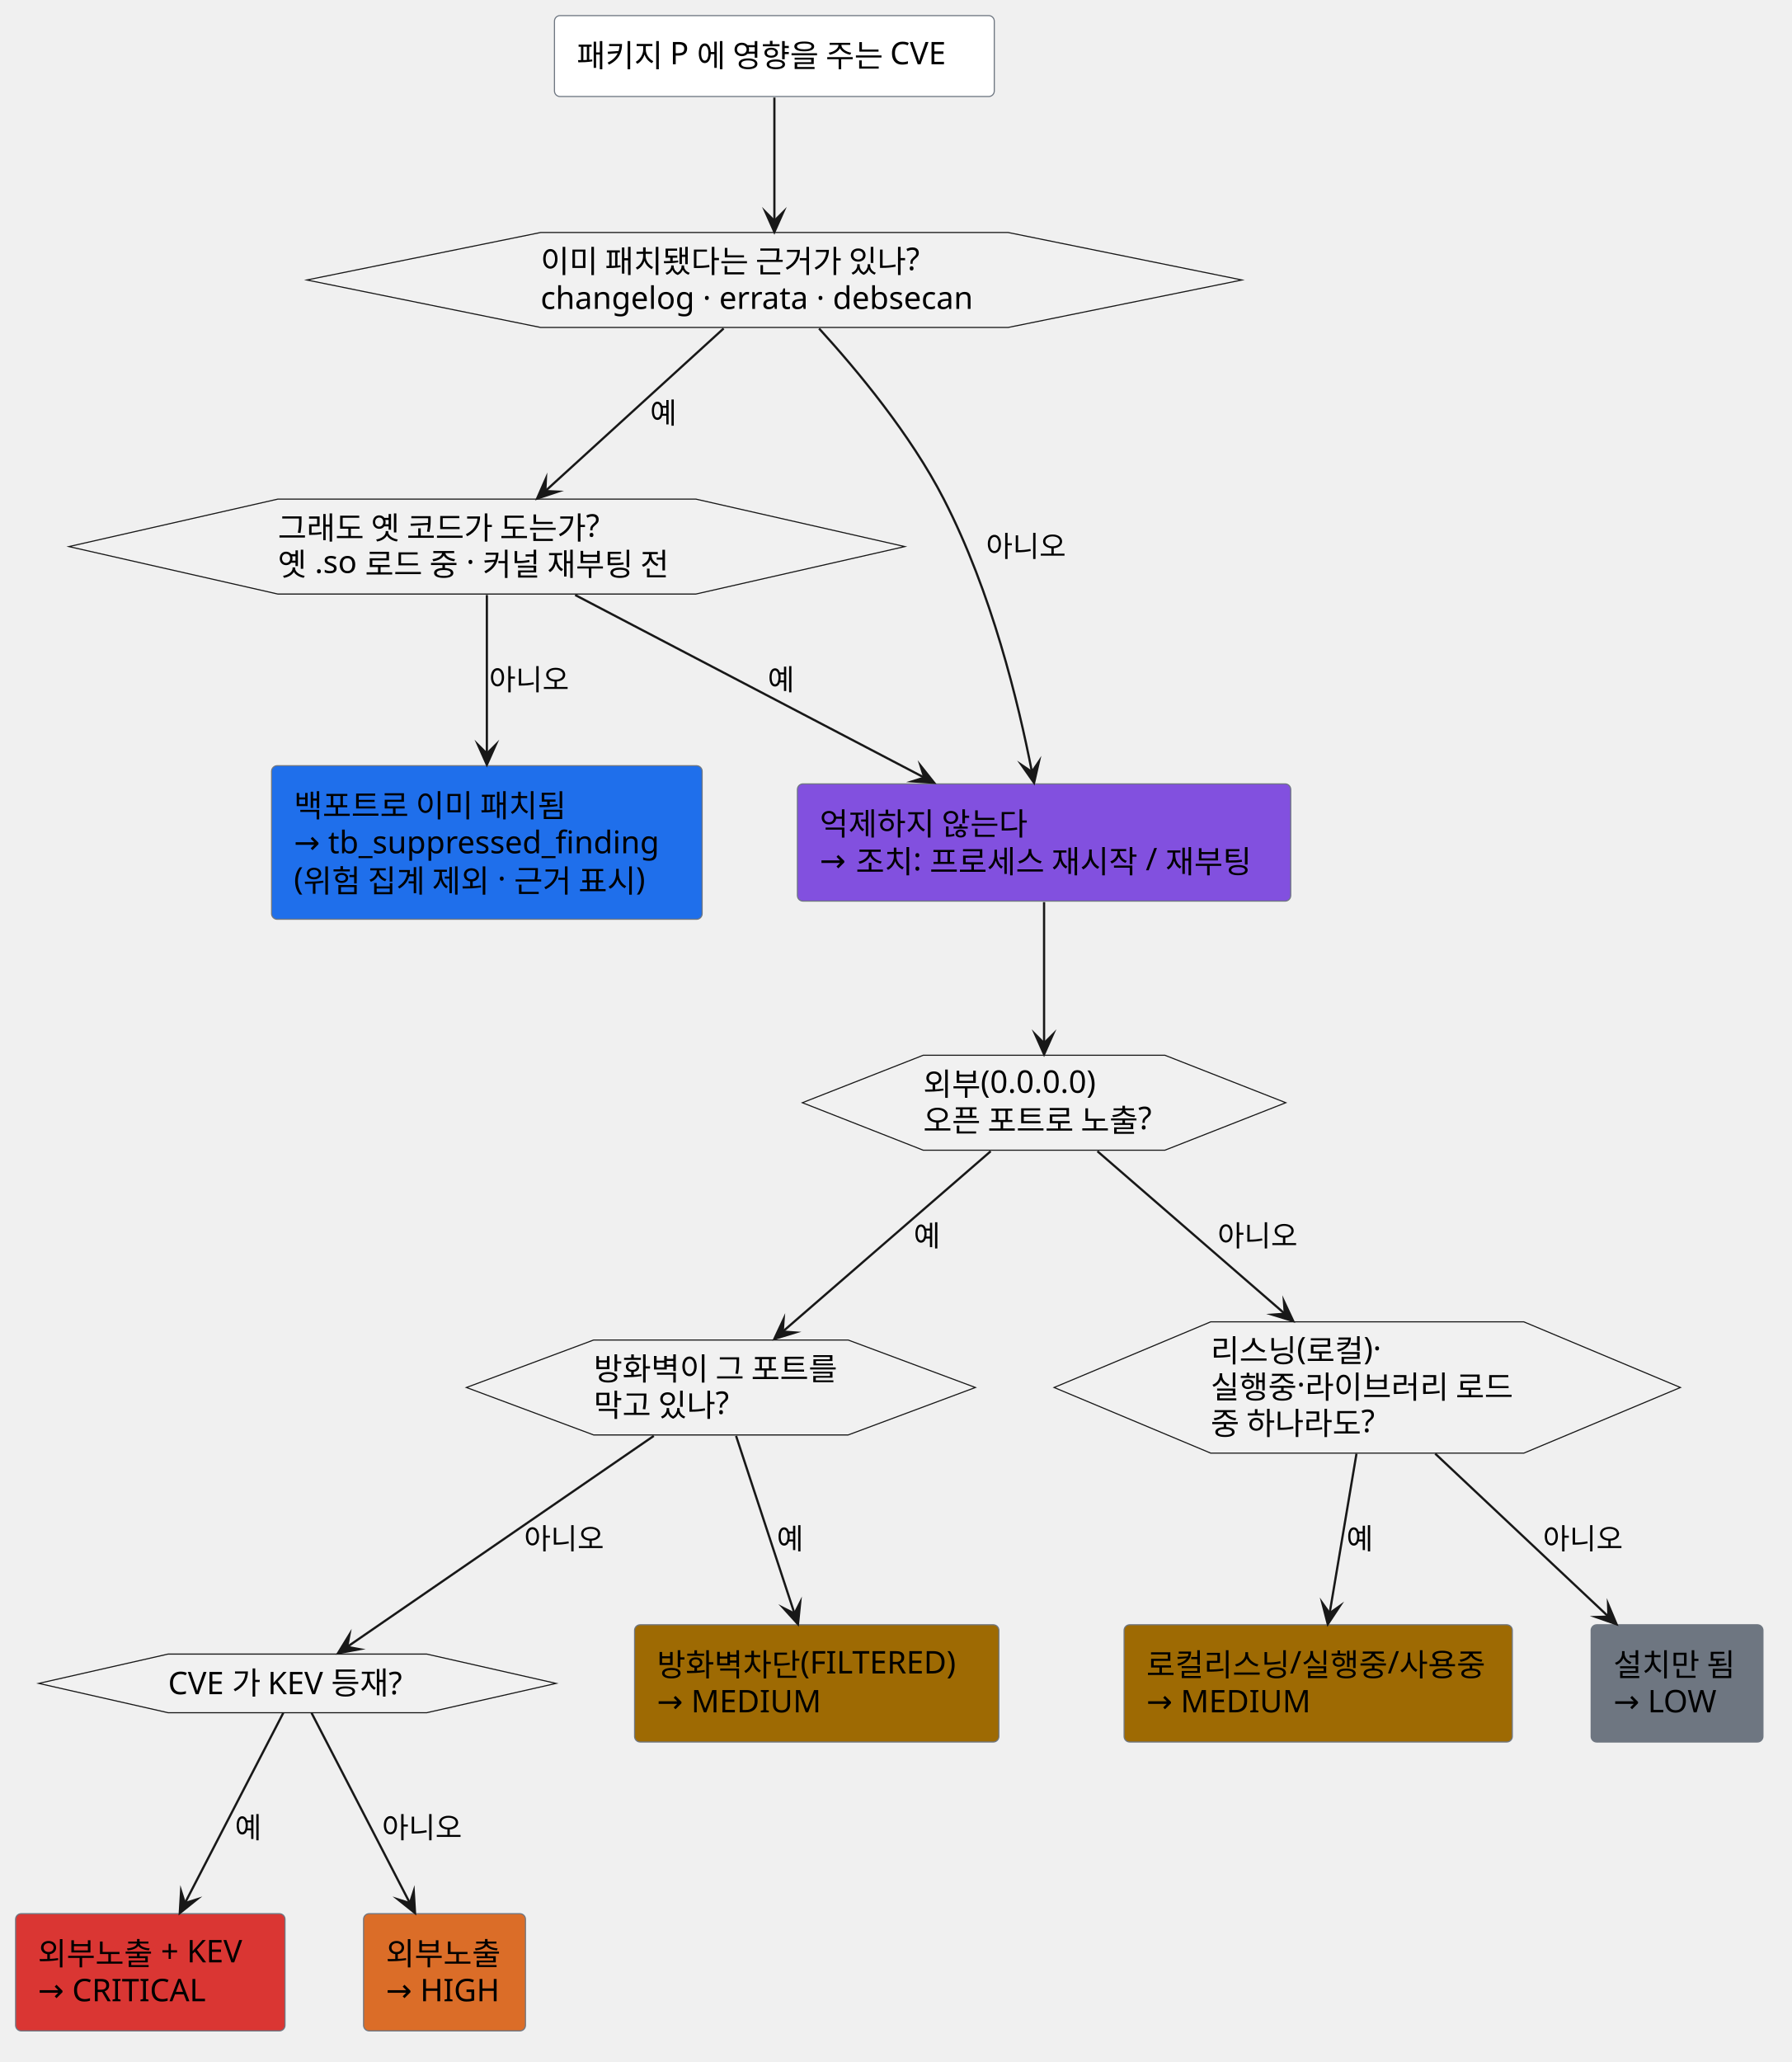
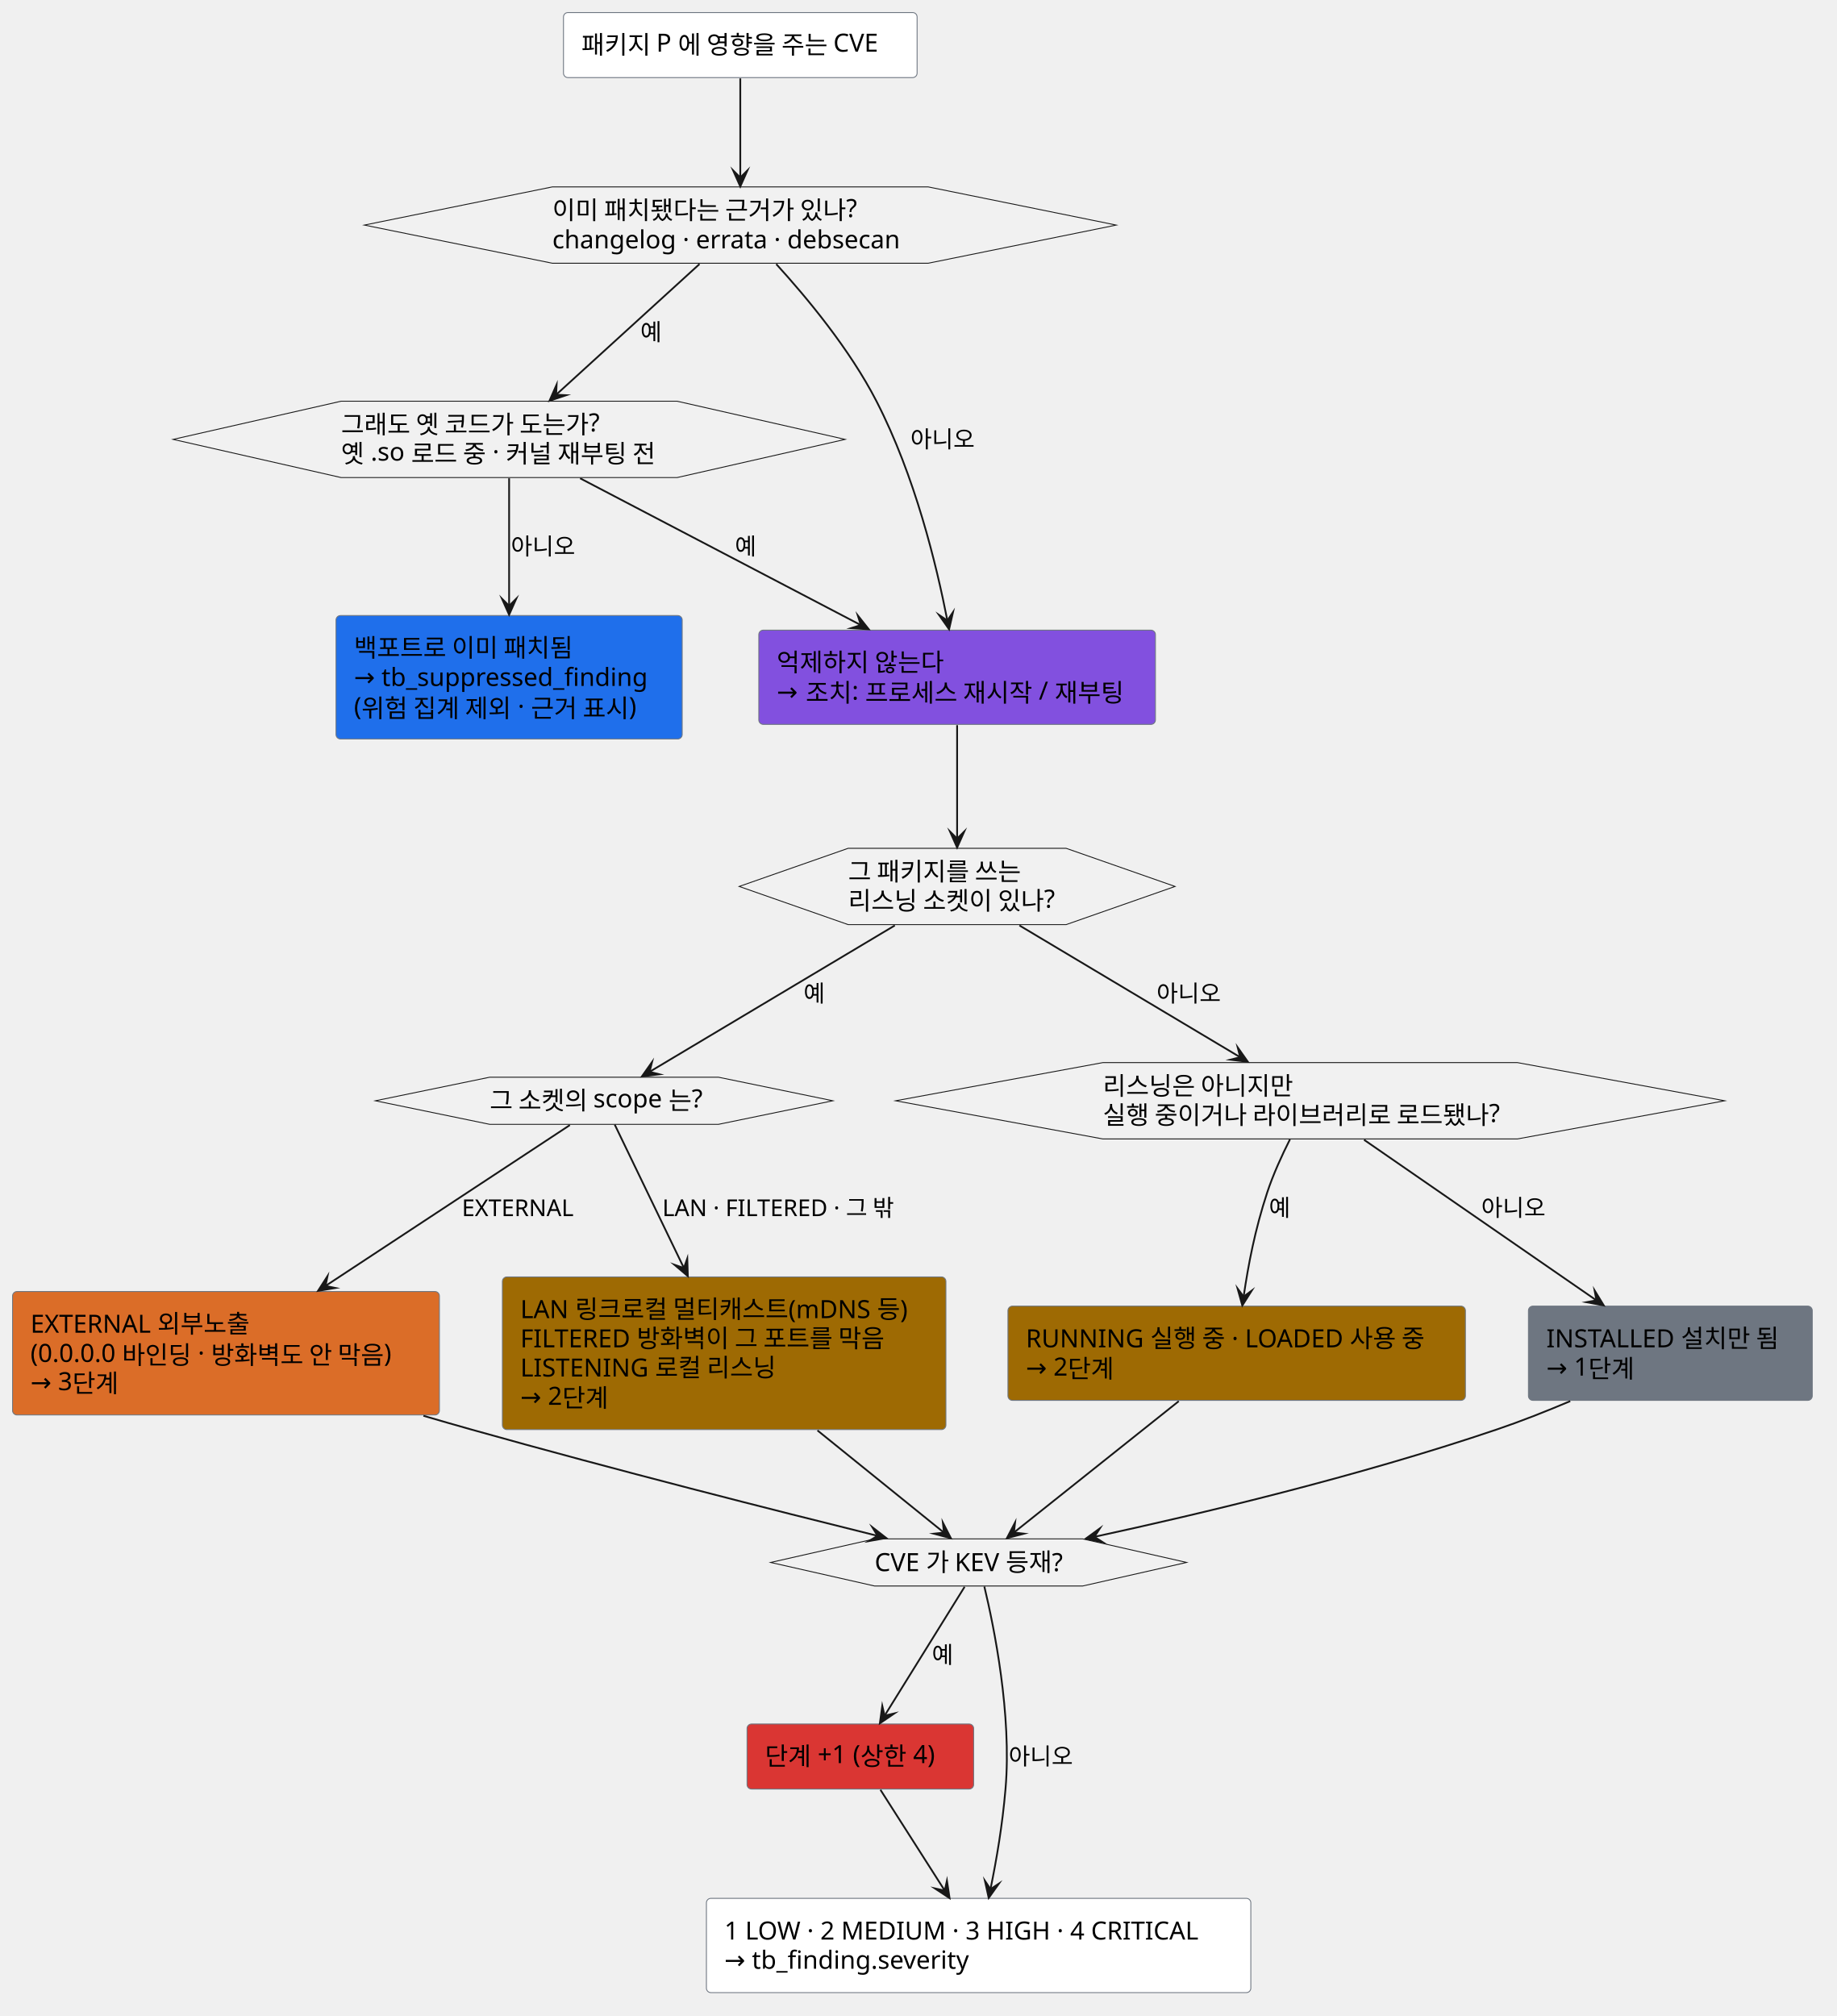
- <svg xmlns="http://www.w3.org/2000/svg" contentStyleType="text/css" data-diagram-type="DESCRIPTION" height="925px" preserveAspectRatio="none" style="width:804px;height:925px;background:#FFFFFF;" version="1.1" viewBox="0 0 804 925" width="804px" zoomAndPan="magnify">
+ <svg xmlns="http://www.w3.org/2000/svg" contentStyleType="text/css" data-diagram-type="DESCRIPTION" height="1125px" preserveAspectRatio="none" style="width:1025px;height:1125px;background:#FFFFFF;" version="1.1" viewBox="0 0 1025 1125" width="1025px" zoomAndPan="magnify">
  <defs />
  <g>
-     <g class="entity" data-qualified-name="START" data-source-line="10" id="ent0001">
-       <rect fill="#FFFFFF" height="36.297" rx="2.5" ry="2.5" style="stroke:#6E7681;stroke-width:0.5;" width="197.331" x="248.77" y="7" />
-       <text fill="#000000" font-family="sans-serif" font-size="14" lengthAdjust="spacing" textLength="177.331" x="258.77" y="29.995">패키지 P 에 영향을 주는 CVE</text>
+     <g class="entity" data-qualified-name="START" data-source-line="12" id="ent0001">
+       <rect fill="#FFFFFF" height="36.297" rx="2.5" ry="2.5" style="stroke:#6E7681;stroke-width:0.5;" width="197.331" x="314.44" y="7" />
+       <text fill="#000000" font-family="sans-serif" font-size="14" lengthAdjust="spacing" textLength="177.331" x="324.44" y="29.995">패키지 P 에 영향을 주는 CVE</text>
    </g>
-     <g class="entity" data-qualified-name="FIX" data-source-line="11" id="ent0002">
-       <polygon fill="#F1F1F1" points="557.22,125.6,452.33,104.3,242.55,104.3,137.66,125.6,242.55,146.89,452.33,146.89,557.22,125.6" style="stroke:#181818;stroke-width:0.5;stroke-linejoin:miter;stroke-miterlimit:10;" />
-       <text fill="#000000" font-family="sans-serif" font-size="14" lengthAdjust="spacing" textLength="178.701" x="242.551" y="122.295">이미 패치됐다는 근거가 있나?</text>
-       <text fill="#000000" font-family="sans-serif" font-size="14" lengthAdjust="spacing" textLength="209.781" x="242.551" y="138.592">changelog · errata · debsecan</text>
+     <g class="entity" data-qualified-name="FIX" data-source-line="13" id="ent0002">
+       <polygon fill="#F1F1F1" points="622.88,125.6,517.99,104.3,308.21,104.3,203.32,125.6,308.21,146.89,517.99,146.89,622.88,125.6" style="stroke:#181818;stroke-width:0.5;stroke-linejoin:miter;stroke-miterlimit:10;" />
+       <text fill="#000000" font-family="sans-serif" font-size="14" lengthAdjust="spacing" textLength="178.701" x="308.211" y="122.295">이미 패치됐다는 근거가 있나?</text>
+       <text fill="#000000" font-family="sans-serif" font-size="14" lengthAdjust="spacing" textLength="209.781" x="308.211" y="138.592">changelog · errata · debsecan</text>
    </g>
-     <g class="entity" data-qualified-name="STALE" data-source-line="12" id="ent0003">
-       <polygon fill="#F1F1F1" points="405.95,245.19,312.19,223.89,124.68,223.89,30.93,245.19,124.68,266.49,312.19,266.49,405.95,245.19" style="stroke:#181818;stroke-width:0.5;stroke-linejoin:miter;stroke-miterlimit:10;" />
-       <text fill="#000000" font-family="sans-serif" font-size="14" lengthAdjust="spacing" textLength="152.381" x="124.685" y="241.885">그래도 옛 코드가 도는가?</text>
-       <text fill="#000000" font-family="sans-serif" font-size="14" lengthAdjust="spacing" textLength="187.511" x="124.685" y="258.182">옛 .so 로드 중 · 커널 재부팅 전</text>
+     <g class="entity" data-qualified-name="STALE" data-source-line="14" id="ent0003">
+       <polygon fill="#F1F1F1" points="471.61,245.19,377.86,223.89,190.35,223.89,96.59,245.19,190.35,266.49,377.86,266.49,471.61,245.19" style="stroke:#181818;stroke-width:0.5;stroke-linejoin:miter;stroke-miterlimit:10;" />
+       <text fill="#000000" font-family="sans-serif" font-size="14" lengthAdjust="spacing" textLength="152.381" x="190.345" y="241.885">그래도 옛 코드가 도는가?</text>
+       <text fill="#000000" font-family="sans-serif" font-size="14" lengthAdjust="spacing" textLength="187.511" x="190.345" y="258.182">옛 .so 로드 중 · 커널 재부팅 전</text>
    </g>
-     <g class="entity" data-qualified-name="KEEP" data-source-line="13" id="ent0004">
-       <rect fill="#8250DF" height="52.594" rx="2.5" ry="2.5" style="stroke:#6E7681;stroke-width:0.5;" width="221.334" x="357.77" y="351.64" />
-       <text fill="#000000" font-family="sans-serif" font-size="14" lengthAdjust="spacing" textLength="96.57" x="367.77" y="374.635">억제하지 않는다</text>
-       <text fill="#000000" font-family="sans-serif" font-size="14" lengthAdjust="spacing" textLength="201.334" x="367.77" y="390.932">→ 조치: 프로세스 재시작 / 재부팅</text>
+     <g class="entity" data-qualified-name="KEEP" data-source-line="15" id="ent0004">
+       <rect fill="#8250DF" height="52.594" rx="2.5" ry="2.5" style="stroke:#6E7681;stroke-width:0.5;" width="221.334" x="423.43" y="351.64" />
+       <text fill="#000000" font-family="sans-serif" font-size="14" lengthAdjust="spacing" textLength="96.57" x="433.43" y="374.635">억제하지 않는다</text>
+       <text fill="#000000" font-family="sans-serif" font-size="14" lengthAdjust="spacing" textLength="201.334" x="433.43" y="390.932">→ 조치: 프로세스 재시작 / 재부팅</text>
    </g>
-     <g class="entity" data-qualified-name="SUP" data-source-line="14" id="ent0005">
-       <rect fill="#1F6FEB" height="68.891" rx="2.5" ry="2.5" style="stroke:#6E7681;stroke-width:0.5;" width="193.182" x="121.85" y="343.49" />
-       <text fill="#000000" font-family="sans-serif" font-size="14" lengthAdjust="spacing" textLength="127.34" x="131.85" y="366.485">백포트로 이미 패치됨</text>
-       <text fill="#000000" font-family="sans-serif" font-size="14" lengthAdjust="spacing" textLength="173.182" x="131.85" y="382.782">→ tb_suppressed_finding</text>
-       <text fill="#000000" font-family="sans-serif" font-size="14" lengthAdjust="spacing" textLength="169.224" x="131.85" y="399.079">(위험 집계 제외 · 근거 표시)</text>
+     <g class="entity" data-qualified-name="SUP" data-source-line="16" id="ent0005">
+       <rect fill="#1F6FEB" height="68.891" rx="2.5" ry="2.5" style="stroke:#6E7681;stroke-width:0.5;" width="193.182" x="187.51" y="343.49" />
+       <text fill="#000000" font-family="sans-serif" font-size="14" lengthAdjust="spacing" textLength="127.34" x="197.51" y="366.485">백포트로 이미 패치됨</text>
+       <text fill="#000000" font-family="sans-serif" font-size="14" lengthAdjust="spacing" textLength="173.182" x="197.51" y="382.782">→ tb_suppressed_finding</text>
+       <text fill="#000000" font-family="sans-serif" font-size="14" lengthAdjust="spacing" textLength="169.224" x="197.51" y="399.079">(위험 집계 제외 · 근거 표시)</text>
    </g>
-     <g class="entity" data-qualified-name="EXT" data-source-line="15" id="ent0006">
-       <polygon fill="#F1F1F1" points="576.89,494.67,522.66,473.38,414.21,473.38,359.99,494.67,414.21,515.97,522.66,515.97,576.89,494.67" style="stroke:#181818;stroke-width:0.5;stroke-linejoin:miter;stroke-miterlimit:10;" />
-       <text fill="#000000" font-family="sans-serif" font-size="14" lengthAdjust="spacing" textLength="86.223" x="414.215" y="491.375">외부(0.0.0.0)</text>
-       <text fill="#000000" font-family="sans-serif" font-size="14" lengthAdjust="spacing" textLength="108.451" x="414.215" y="507.672">오픈 포트로 노출?</text>
+     <g class="entity" data-qualified-name="LE" data-source-line="19" id="ent0006">
+       <polygon fill="#F1F1F1" points="655.71,494.67,594.91,473.38,473.3,473.38,412.49,494.67,473.3,515.97,594.91,515.97,655.71,494.67" style="stroke:#181818;stroke-width:0.5;stroke-linejoin:miter;stroke-miterlimit:10;" />
+       <text fill="#000000" font-family="sans-serif" font-size="14" lengthAdjust="spacing" textLength="101.02" x="473.295" y="491.375">그 패키지를 쓰는</text>
+       <text fill="#000000" font-family="sans-serif" font-size="14" lengthAdjust="spacing" textLength="121.611" x="473.295" y="507.672">리스닝 소켓이 있나?</text>
    </g>
-     <g class="entity" data-qualified-name="FW" data-source-line="16" id="ent0007">
-       <polygon fill="#F1F1F1" points="437.62,622.42,380.53,601.12,266.35,601.12,209.26,622.42,266.35,643.71,380.53,643.71,437.62,622.42" style="stroke:#181818;stroke-width:0.5;stroke-linejoin:miter;stroke-miterlimit:10;" />
-       <text fill="#000000" font-family="sans-serif" font-size="14" lengthAdjust="spacing" textLength="114.18" x="266.35" y="619.115">방화벽이 그 포트를</text>
-       <text fill="#000000" font-family="sans-serif" font-size="14" lengthAdjust="spacing" textLength="64.521" x="266.35" y="635.412">막고 있나?</text>
+     <g class="entity" data-qualified-name="SCOPE" data-source-line="20" id="ent0007">
+       <polygon fill="#F1F1F1" points="464.74,614.27,400.92,601.12,273.28,601.12,209.46,614.27,273.28,627.42,400.92,627.42,464.74,614.27" style="stroke:#181818;stroke-width:0.5;stroke-linejoin:miter;stroke-miterlimit:10;" />
+       <text fill="#000000" font-family="sans-serif" font-size="14" lengthAdjust="spacing" textLength="127.638" x="273.279" y="619.115">그 소켓의 scope 는?</text>
    </g>
-     <g class="entity" data-qualified-name="KEV" data-source-line="17" id="ent0008">
-       <polygon fill="#F1F1F1" points="249.5,755.16,191.47,742.01,75.41,742.01,17.37,755.16,75.41,768.31,191.47,768.31,249.5,755.16" style="stroke:#181818;stroke-width:0.5;stroke-linejoin:miter;stroke-miterlimit:10;" />
-       <text fill="#000000" font-family="sans-serif" font-size="14" lengthAdjust="spacing" textLength="116.063" x="75.401" y="760.005">CVE 가 KEV 등재?</text>
+     <g class="entity" data-qualified-name="S3" data-source-line="21" id="ent0008">
+       <rect fill="#DB6D28" height="68.891" rx="2.5" ry="2.5" style="stroke:#6E7681;stroke-width:0.5;" width="238.204" x="7" y="720.71" />
+       <text fill="#000000" font-family="sans-serif" font-size="14" lengthAdjust="spacing" textLength="130.501" x="17" y="743.705">EXTERNAL 외부노출</text>
+       <text fill="#000000" font-family="sans-serif" font-size="14" lengthAdjust="spacing" textLength="218.204" x="17" y="760.002">(0.0.0.0 바인딩 · 방화벽도 안 막음)</text>
+       <text fill="#000000" font-family="sans-serif" font-size="14" lengthAdjust="spacing" textLength="51.408" x="17" y="776.299">→ 3단계</text>
    </g>
-     <g class="entity" data-qualified-name="CRIT" data-source-line="18" id="ent0009">
-       <rect fill="#DA3633" height="52.594" rx="2.5" ry="2.5" style="stroke:#6E7681;stroke-width:0.5;" width="120.874" x="7" y="858.46" />
-       <text fill="#000000" font-family="sans-serif" font-size="14" lengthAdjust="spacing" textLength="100.874" x="17" y="881.455">외부노출 + KEV</text>
-       <text fill="#000000" font-family="sans-serif" font-size="14" lengthAdjust="spacing" textLength="79.645" x="17" y="897.752">→ CRITICAL</text>
+     <g class="entity" data-qualified-name="S2" data-source-line="22" id="ent0009">
+       <rect fill="#9E6A03" height="85.188" rx="2.5" ry="2.5" style="stroke:#6E7681;stroke-width:0.5;" width="247.501" x="280.35" y="712.57" />
+       <text fill="#000000" font-family="sans-serif" font-size="14" lengthAdjust="spacing" textLength="227.501" x="290.35" y="735.565">LAN 링크로컬 멀티캐스트(mDNS 등)</text>
+       <text fill="#000000" font-family="sans-serif" font-size="14" lengthAdjust="spacing" textLength="216.133" x="290.35" y="751.862">FILTERED 방화벽이 그 포트를 막음</text>
+       <text fill="#000000" font-family="sans-serif" font-size="14" lengthAdjust="spacing" textLength="148.836" x="290.35" y="768.159">LISTENING 로컬 리스닝</text>
+       <text fill="#000000" font-family="sans-serif" font-size="14" lengthAdjust="spacing" textLength="51.408" x="290.35" y="784.456">→ 2단계</text>
    </g>
-     <g class="entity" data-qualified-name="HIGH" data-source-line="19" id="ent0010">
-       <rect fill="#DB6D28" height="52.594" rx="2.5" ry="2.5" style="stroke:#6E7681;stroke-width:0.5;" width="72.64" x="163.12" y="858.46" />
-       <text fill="#000000" font-family="sans-serif" font-size="14" lengthAdjust="spacing" textLength="52.64" x="173.12" y="881.455">외부노출</text>
-       <text fill="#000000" font-family="sans-serif" font-size="14" lengthAdjust="spacing" textLength="52.213" x="173.12" y="897.752">→ HIGH</text>
+     <g class="entity" data-qualified-name="USE" data-source-line="23" id="ent0010">
+       <polygon fill="#F1F1F1" points="962.44,614.27,846.77,592.97,615.43,592.97,499.76,614.27,615.43,635.57,846.77,635.57,962.44,614.27" style="stroke:#181818;stroke-width:0.5;stroke-linejoin:miter;stroke-miterlimit:10;" />
+       <text fill="#000000" font-family="sans-serif" font-size="14" lengthAdjust="spacing" textLength="109.73" x="615.43" y="610.965">리스닝은 아니지만</text>
+       <text fill="#000000" font-family="sans-serif" font-size="14" lengthAdjust="spacing" textLength="231.34" x="615.43" y="627.262">실행 중이거나 라이브러리로 로드됐나?</text>
    </g>
-     <g class="entity" data-qualified-name="FLT" data-source-line="20" id="ent0011">
-       <rect fill="#9E6A03" height="52.594" rx="2.5" ry="2.5" style="stroke:#6E7681;stroke-width:0.5;" width="163.456" x="284.71" y="728.86" />
-       <text fill="#000000" font-family="sans-serif" font-size="14" lengthAdjust="spacing" textLength="143.456" x="294.71" y="751.855">방화벽차단(FILTERED)</text>
-       <text fill="#000000" font-family="sans-serif" font-size="14" lengthAdjust="spacing" textLength="74.341" x="294.71" y="768.152">→ MEDIUM</text>
+     <g class="entity" data-qualified-name="S2B" data-source-line="24" id="ent0011">
+       <rect fill="#9E6A03" height="52.594" rx="2.5" ry="2.5" style="stroke:#6E7681;stroke-width:0.5;" width="255.284" x="562.46" y="728.86" />
+       <text fill="#000000" font-family="sans-serif" font-size="14" lengthAdjust="spacing" textLength="235.284" x="572.46" y="751.855">RUNNING 실행 중 · LOADED 사용 중</text>
+       <text fill="#000000" font-family="sans-serif" font-size="14" lengthAdjust="spacing" textLength="51.408" x="572.46" y="768.152">→ 2단계</text>
    </g>
-     <g class="entity" data-qualified-name="USE" data-source-line="21" id="ent0012">
-       <polygon fill="#F1F1F1" points="753.94,622.42,683.69,592.97,543.19,592.97,472.94,622.42,543.19,651.86,683.69,651.86,753.94,622.42" style="stroke:#181818;stroke-width:0.5;stroke-linejoin:miter;stroke-miterlimit:10;" />
-       <text fill="#000000" font-family="sans-serif" font-size="14" lengthAdjust="spacing" textLength="81.174" x="543.19" y="610.965">리스닝(로컬)·</text>
-       <text fill="#000000" font-family="sans-serif" font-size="14" lengthAdjust="spacing" textLength="140.5" x="543.19" y="627.262">실행중·라이브러리 로드</text>
-       <text fill="#000000" font-family="sans-serif" font-size="14" lengthAdjust="spacing" textLength="77.681" x="543.19" y="643.559">중 하나라도?</text>
+     <g class="entity" data-qualified-name="S1" data-source-line="25" id="ent0012">
+       <rect fill="#6E7681" height="52.594" rx="2.5" ry="2.5" style="stroke:#6E7681;stroke-width:0.5;" width="158.383" x="852.91" y="728.86" />
+       <text fill="#000000" font-family="sans-serif" font-size="14" lengthAdjust="spacing" textLength="138.383" x="862.91" y="751.855">INSTALLED 설치만 됨</text>
+       <text fill="#000000" font-family="sans-serif" font-size="14" lengthAdjust="spacing" textLength="51.408" x="862.91" y="768.152">→ 1단계</text>
    </g>
-     <g class="entity" data-qualified-name="MED" data-source-line="22" id="ent0013">
-       <rect fill="#9E6A03" height="52.594" rx="2.5" ry="2.5" style="stroke:#6E7681;stroke-width:0.5;" width="174.193" x="504.34" y="728.86" />
-       <text fill="#000000" font-family="sans-serif" font-size="14" lengthAdjust="spacing" textLength="154.193" x="514.34" y="751.855">로컬리스닝/실행중/사용중</text>
-       <text fill="#000000" font-family="sans-serif" font-size="14" lengthAdjust="spacing" textLength="74.341" x="514.34" y="768.152">→ MEDIUM</text>
+     <g class="entity" data-qualified-name="KEV" data-source-line="28" id="ent0013">
+       <polygon fill="#F1F1F1" points="662.16,871.9,604.13,858.75,488.07,858.75,430.04,871.9,488.07,885.05,604.13,885.05,662.16,871.9" style="stroke:#181818;stroke-width:0.5;stroke-linejoin:miter;stroke-miterlimit:10;" />
+       <text fill="#000000" font-family="sans-serif" font-size="14" lengthAdjust="spacing" textLength="116.063" x="488.071" y="876.745">CVE 가 KEV 등재?</text>
    </g>
-     <g class="entity" data-qualified-name="INS" data-source-line="23" id="ent0014">
-       <rect fill="#6E7681" height="52.594" rx="2.5" ry="2.5" style="stroke:#6E7681;stroke-width:0.5;" width="77.09" x="713.89" y="728.86" />
-       <text fill="#000000" font-family="sans-serif" font-size="14" lengthAdjust="spacing" textLength="57.09" x="723.89" y="751.855">설치만 됨</text>
-       <text fill="#000000" font-family="sans-serif" font-size="14" lengthAdjust="spacing" textLength="48.843" x="723.89" y="768.152">→ LOW</text>
+     <g class="entity" data-qualified-name="BUMP" data-source-line="29" id="ent0014">
+       <rect fill="#DA3633" height="36.297" rx="2.5" ry="2.5" style="stroke:#6E7681;stroke-width:0.5;" width="126.459" x="416.87" y="962.05" />
+       <text fill="#000000" font-family="sans-serif" font-size="14" lengthAdjust="spacing" textLength="106.459" x="426.87" y="985.045">단계 +1 (상한 4)</text>
    </g>
-     <g class="link" data-entity-1="ent0001" data-entity-2="ent0002" data-link-type="dependency" data-source-line="25" id="lnk15">
-       <path d="M347.44,43.75 C347.44,60.68 347.44,81.25 347.44,99.08" fill="none" id="START-to-FIX" style="stroke:#181818;stroke-width:1;" />
-       <polygon fill="#181818" points="347.44,104.08,351.44,95.08,347.44,99.08,343.44,95.08,347.44,104.08" style="stroke:#181818;stroke-width:1;stroke-linejoin:miter;stroke-miterlimit:10;" />
+     <g class="entity" data-qualified-name="SEV" data-source-line="30" id="ent0015">
+       <rect fill="#FFFFFF" height="52.594" rx="2.5" ry="2.5" style="stroke:#6E7681;stroke-width:0.5;" width="303.801" x="394.2" y="1059.35" />
+       <text fill="#000000" font-family="sans-serif" font-size="14" lengthAdjust="spacing" textLength="283.801" x="404.2" y="1082.345">1 LOW · 2 MEDIUM · 3 HIGH · 4 CRITICAL</text>
+       <text fill="#000000" font-family="sans-serif" font-size="14" lengthAdjust="spacing" textLength="146.46" x="404.2" y="1098.642">→ tb_finding.severity</text>
    </g>
-     <g class="link" data-entity-1="ent0002" data-entity-2="ent0003" data-link-type="dependency" data-source-line="26" id="lnk16">
-       <path d="M324.67,147.35 C301.09,168.84 268.165,198.861 244.675,220.281" fill="none" id="FIX-to-STALE" style="stroke:#181818;stroke-width:1;" />
-       <polygon fill="#181818" points="240.98,223.65,250.325,220.542,244.675,220.281,244.935,214.63,240.98,223.65" style="stroke:#181818;stroke-width:1;stroke-linejoin:miter;stroke-miterlimit:10;" />
-       <text fill="#000000" font-family="sans-serif" font-size="13" lengthAdjust="spacing" textLength="12.22" x="291.66" y="189.957">예</text>
+     <g class="link" data-entity-1="ent0001" data-entity-2="ent0002" data-link-type="dependency" data-source-line="32" id="lnk16">
+       <path d="M413.1,43.75 C413.1,60.67 413.1,81.25 413.1,99.08" fill="none" id="START-to-FIX" style="stroke:#181818;stroke-width:1;" />
+       <polygon fill="#181818" points="413.1,104.08,417.1,95.08,413.1,99.08,409.1,95.08,413.1,104.08" style="stroke:#181818;stroke-width:1;stroke-linejoin:miter;stroke-miterlimit:10;" />
    </g>
-     <g class="link" data-entity-1="ent0003" data-entity-2="ent0004" data-link-type="dependency" data-source-line="27" id="lnk17">
-       <path d="M258.05,266.91 C301.7,289.73 367.509,324.153 414.689,348.823" fill="none" id="STALE-to-KEEP" style="stroke:#181818;stroke-width:1;" />
-       <polygon fill="#181818" points="419.12,351.14,412.998,343.425,414.689,348.823,409.291,350.514,419.12,351.14" style="stroke:#181818;stroke-width:1;stroke-linejoin:miter;stroke-miterlimit:10;" />
-       <text fill="#000000" font-family="sans-serif" font-size="13" lengthAdjust="spacing" textLength="12.22" x="344.44" y="309.557">예</text>
+     <g class="link" data-entity-1="ent0002" data-entity-2="ent0003" data-link-type="dependency" data-source-line="33" id="lnk17">
+       <path d="M390.34,147.35 C366.76,168.84 333.836,198.863 310.336,220.273" fill="none" id="FIX-to-STALE" style="stroke:#181818;stroke-width:1;" />
+       <polygon fill="#181818" points="306.64,223.64,315.987,220.536,310.336,220.273,310.599,214.622,306.64,223.64" style="stroke:#181818;stroke-width:1;stroke-linejoin:miter;stroke-miterlimit:10;" />
+       <text fill="#000000" font-family="sans-serif" font-size="13" lengthAdjust="spacing" textLength="12.22" x="357.33" y="189.957">예</text>
    </g>
-     <g class="link" data-entity-1="ent0003" data-entity-2="ent0005" data-link-type="dependency" data-source-line="28" id="lnk18">
-       <path d="M218.44,266.91 C218.44,287.36 218.44,313.97 218.44,338.07" fill="none" id="STALE-to-SUP" style="stroke:#181818;stroke-width:1;" />
-       <polygon fill="#181818" points="218.44,343.07,222.44,334.07,218.44,338.07,214.44,334.07,218.44,343.07" style="stroke:#181818;stroke-width:1;stroke-linejoin:miter;stroke-miterlimit:10;" />
-       <text fill="#000000" font-family="sans-serif" font-size="13" lengthAdjust="spacing" textLength="36.66" x="219.44" y="309.557">아니오</text>
+     <g class="link" data-entity-1="ent0003" data-entity-2="ent0004" data-link-type="dependency" data-source-line="34" id="lnk18">
+       <path d="M323.72,266.91 C367.36,289.73 433.179,324.153 480.359,348.823" fill="none" id="STALE-to-KEEP" style="stroke:#181818;stroke-width:1;" />
+       <polygon fill="#181818" points="484.79,351.14,478.668,343.425,480.359,348.823,474.961,350.514,484.79,351.14" style="stroke:#181818;stroke-width:1;stroke-linejoin:miter;stroke-miterlimit:10;" />
+       <text fill="#000000" font-family="sans-serif" font-size="13" lengthAdjust="spacing" textLength="12.22" x="410.1" y="309.557">예</text>
    </g>
-     <g class="link" data-entity-1="ent0002" data-entity-2="ent0004" data-link-type="dependency" data-source-line="29" id="lnk19">
-       <path d="M367.5,147.37 C384.55,166.05 408.55,194.91 423.44,223.89 C445.01,265.89 456.849,314.923 462.989,346.273" fill="none" id="FIX-to-KEEP" style="stroke:#181818;stroke-width:1;" />
-       <polygon fill="#181818" points="463.95,351.18,466.146,341.579,462.989,346.273,458.295,343.117,463.95,351.18" style="stroke:#181818;stroke-width:1;stroke-linejoin:miter;stroke-miterlimit:10;" />
-       <text fill="#000000" font-family="sans-serif" font-size="13" lengthAdjust="spacing" textLength="36.66" x="442.38" y="249.757">아니오</text>
+     <g class="link" data-entity-1="ent0003" data-entity-2="ent0005" data-link-type="dependency" data-source-line="35" id="lnk19">
+       <path d="M284.1,266.91 C284.1,287.36 284.1,313.97 284.1,338.07" fill="none" id="STALE-to-SUP" style="stroke:#181818;stroke-width:1;" />
+       <polygon fill="#181818" points="284.1,343.07,288.1,334.07,284.1,338.07,280.1,334.07,284.1,343.07" style="stroke:#181818;stroke-width:1;stroke-linejoin:miter;stroke-miterlimit:10;" />
+       <text fill="#000000" font-family="sans-serif" font-size="13" lengthAdjust="spacing" textLength="36.66" x="285.1" y="309.557">아니오</text>
    </g>
-     <g class="link" data-entity-1="ent0004" data-entity-2="ent0006" data-link-type="dependency" data-source-line="30" id="lnk20">
-       <path d="M468.44,404.68 C468.44,425.3 468.44,448.83 468.44,467.98" fill="none" id="KEEP-to-EXT" style="stroke:#181818;stroke-width:1;" />
-       <polygon fill="#181818" points="468.44,472.98,472.44,463.98,468.44,467.98,464.44,463.98,468.44,472.98" style="stroke:#181818;stroke-width:1;stroke-linejoin:miter;stroke-miterlimit:10;" />
+     <g class="link" data-entity-1="ent0002" data-entity-2="ent0004" data-link-type="dependency" data-source-line="36" id="lnk20">
+       <path d="M433.17,147.37 C450.21,166.05 474.21,194.91 489.1,223.89 C510.68,265.89 522.508,314.923 528.658,346.274" fill="none" id="FIX-to-KEEP" style="stroke:#181818;stroke-width:1;" />
+       <polygon fill="#181818" points="529.62,351.18,531.813,341.578,528.658,346.274,523.962,343.118,529.62,351.18" style="stroke:#181818;stroke-width:1;stroke-linejoin:miter;stroke-miterlimit:10;" />
+       <text fill="#000000" font-family="sans-serif" font-size="13" lengthAdjust="spacing" textLength="36.66" x="508.04" y="249.757">아니오</text>
    </g>
-     <g class="link" data-entity-1="ent0006" data-entity-2="ent0007" data-link-type="dependency" data-source-line="31" id="lnk21">
-       <path d="M444.49,516.44 C417.63,539.74 378.077,574.034 351.197,597.344" fill="none" id="EXT-to-FW" style="stroke:#181818;stroke-width:1;" />
-       <polygon fill="#181818" points="347.42,600.62,356.84,597.746,351.197,597.344,351.599,591.702,347.42,600.62" style="stroke:#181818;stroke-width:1;stroke-linejoin:miter;stroke-miterlimit:10;" />
-       <text fill="#000000" font-family="sans-serif" font-size="13" lengthAdjust="spacing" textLength="12.22" x="409.92" y="559.037">예</text>
+     <g class="link" data-entity-1="ent0004" data-entity-2="ent0006" data-link-type="dependency" data-source-line="38" id="lnk21">
+       <path d="M534.1,404.68 C534.1,425.3 534.1,448.83 534.1,467.98" fill="none" id="KEEP-to-LE" style="stroke:#181818;stroke-width:1;" />
+       <polygon fill="#181818" points="534.1,472.98,538.1,463.98,534.1,467.98,530.1,463.98,534.1,472.98" style="stroke:#181818;stroke-width:1;stroke-linejoin:miter;stroke-miterlimit:10;" />
    </g>
-     <g class="link" data-entity-1="ent0007" data-entity-2="ent0008" data-link-type="dependency" data-source-line="32" id="lnk22">
-       <path d="M293.33,644.13 C253.46,671.57 188.51,716.266 155.769,738.786" fill="none" id="FW-to-KEV" style="stroke:#181818;stroke-width:1;" />
-       <polygon fill="#181818" points="151.65,741.62,161.332,739.815,155.769,738.786,156.798,733.224,151.65,741.62" style="stroke:#181818;stroke-width:1;stroke-linejoin:miter;stroke-miterlimit:10;" />
-       <text fill="#000000" font-family="sans-serif" font-size="13" lengthAdjust="spacing" textLength="36.66" x="235.13" y="694.927">아니오</text>
+     <g class="link" data-entity-1="ent0006" data-entity-2="ent0007" data-link-type="dependency" data-source-line="39" id="lnk22">
+       <path d="M499.34,516.43 C458.47,540.82 396.233,577.967 362.483,598.117" fill="none" id="LE-to-SCOPE" style="stroke:#181818;stroke-width:1;" />
+       <polygon fill="#181818" points="358.19,600.68,367.968,599.501,362.483,598.117,363.867,592.632,358.19,600.68" style="stroke:#181818;stroke-width:1;stroke-linejoin:miter;stroke-miterlimit:10;" />
+       <text fill="#000000" font-family="sans-serif" font-size="13" lengthAdjust="spacing" textLength="12.22" x="448.4" y="559.037">예</text>
    </g>
-     <g class="link" data-entity-1="ent0008" data-entity-2="ent0009" data-link-type="dependency" data-source-line="33" id="lnk23">
-       <path d="M127.11,768.39 C116.46,788.98 97.047,826.509 82.957,853.749" fill="none" id="KEV-to-CRIT" style="stroke:#181818;stroke-width:1;" />
-       <polygon fill="#181818" points="80.66,858.19,88.348,852.034,82.957,853.749,81.242,848.358,80.66,858.19" style="stroke:#181818;stroke-width:1;stroke-linejoin:miter;stroke-miterlimit:10;" />
-       <text fill="#000000" font-family="sans-serif" font-size="13" lengthAdjust="spacing" textLength="12.22" x="105.39" y="824.527">예</text>
+     <g class="link" data-entity-1="ent0007" data-entity-2="ent0008" data-link-type="dependency" data-source-line="40" id="lnk23">
+       <path d="M318,627.84 C286.56,648.54 227.017,687.731 181.637,717.601" fill="none" id="SCOPE-to-S3" style="stroke:#181818;stroke-width:1;" />
+       <polygon fill="#181818" points="177.46,720.35,187.177,718.743,181.637,717.601,182.778,712.061,177.46,720.35" style="stroke:#181818;stroke-width:1;stroke-linejoin:miter;stroke-miterlimit:10;" />
+       <text fill="#000000" font-family="sans-serif" font-size="13" lengthAdjust="spacing" textLength="68.168" x="257.71" y="678.637">EXTERNAL</text>
    </g>
-     <g class="link" data-entity-1="ent0008" data-entity-2="ent0010" data-link-type="dependency" data-source-line="34" id="lnk24">
-       <path d="M139.77,768.39 C150.41,788.98 169.823,826.509 183.913,853.749" fill="none" id="KEV-to-HIGH" style="stroke:#181818;stroke-width:1;" />
-       <polygon fill="#181818" points="186.21,858.19,185.628,848.358,183.913,853.749,178.522,852.034,186.21,858.19" style="stroke:#181818;stroke-width:1;stroke-linejoin:miter;stroke-miterlimit:10;" />
-       <text fill="#000000" font-family="sans-serif" font-size="13" lengthAdjust="spacing" textLength="36.66" x="171.39" y="824.527">아니오</text>
+     <g class="link" data-entity-1="ent0007" data-entity-2="ent0009" data-link-type="dependency" data-source-line="41" id="lnk24">
+       <path d="M343.05,627.59 C352.11,646.38 367.637,678.567 381.657,707.627" fill="none" id="SCOPE-to-S2" style="stroke:#181818;stroke-width:1;" />
+       <polygon fill="#181818" points="383.83,712.13,383.522,702.286,381.657,707.627,376.317,705.762,383.83,712.13" style="stroke:#181818;stroke-width:1;stroke-linejoin:miter;stroke-miterlimit:10;" />
+       <text fill="#000000" font-family="sans-serif" font-size="13" lengthAdjust="spacing" textLength="141.192" x="369.59" y="678.637">LAN · FILTERED · 그 밖</text>
    </g>
-     <g class="link" data-entity-1="ent0007" data-entity-2="ent0011" data-link-type="dependency" data-source-line="35" id="lnk25">
-       <path d="M330.25,644.13 C337.78,667.03 348.358,699.18 356.469,723.85" fill="none" id="FW-to-FLT" style="stroke:#181818;stroke-width:1;" />
-       <polygon fill="#181818" points="358.03,728.6,359.019,718.801,356.469,723.85,351.419,721.299,358.03,728.6" style="stroke:#181818;stroke-width:1;stroke-linejoin:miter;stroke-miterlimit:10;" />
-       <text fill="#000000" font-family="sans-serif" font-size="13" lengthAdjust="spacing" textLength="12.22" x="348.51" y="694.927">예</text>
+     <g class="link" data-entity-1="ent0006" data-entity-2="ent0010" data-link-type="dependency" data-source-line="42" id="lnk25">
+       <path d="M568.87,516.43 C604.77,537.86 656.167,568.537 692.057,589.967" fill="none" id="LE-to-USE" style="stroke:#181818;stroke-width:1;" />
+       <polygon fill="#181818" points="696.35,592.53,690.673,584.482,692.057,589.967,686.572,591.35,696.35,592.53" style="stroke:#181818;stroke-width:1;stroke-linejoin:miter;stroke-miterlimit:10;" />
+       <text fill="#000000" font-family="sans-serif" font-size="13" lengthAdjust="spacing" textLength="36.66" x="645.4" y="559.037">아니오</text>
    </g>
-     <g class="link" data-entity-1="ent0006" data-entity-2="ent0012" data-link-type="dependency" data-source-line="36" id="lnk26">
-       <path d="M492.38,516.44 C516.35,537.23 549.653,566.104 576.452,589.344" fill="none" id="EXT-to-USE" style="stroke:#181818;stroke-width:1;" />
-       <polygon fill="#181818" points="580.23,592.62,576.051,583.702,576.452,589.344,570.81,589.746,580.23,592.62" style="stroke:#181818;stroke-width:1;stroke-linejoin:miter;stroke-miterlimit:10;" />
-       <text fill="#000000" font-family="sans-serif" font-size="13" lengthAdjust="spacing" textLength="36.66" x="546.28" y="559.037">아니오</text>
+     <g class="link" data-entity-1="ent0010" data-entity-2="ent0011" data-link-type="dependency" data-source-line="43" id="lnk26">
+       <path d="M719.83,635.82 C715.32,644.75 710.42,655.45 707.1,665.57 C700.31,686.25 696.606,705.643 693.976,723.573" fill="none" id="USE-to-S2B" style="stroke:#181818;stroke-width:1;" />
+       <polygon fill="#181818" points="693.25,728.52,698.514,720.196,693.976,723.573,690.598,719.035,693.25,728.52" style="stroke:#181818;stroke-width:1;stroke-linejoin:miter;stroke-miterlimit:10;" />
+       <text fill="#000000" font-family="sans-serif" font-size="13" lengthAdjust="spacing" textLength="12.22" x="708.1" y="678.637">예</text>
    </g>
-     <g class="link" data-entity-1="ent0012" data-entity-2="ent0013" data-link-type="dependency" data-source-line="37" id="lnk27">
-       <path d="M608.61,652.11 C604.76,674.96 600.26,701.719 596.56,723.699" fill="none" id="USE-to-MED" style="stroke:#181818;stroke-width:1;" />
-       <polygon fill="#181818" points="595.73,728.63,601.168,720.419,596.56,723.699,593.279,719.091,595.73,728.63" style="stroke:#181818;stroke-width:1;stroke-linejoin:miter;stroke-miterlimit:10;" />
-       <text fill="#000000" font-family="sans-serif" font-size="13" lengthAdjust="spacing" textLength="12.22" x="604.1" y="694.927">예</text>
+     <g class="link" data-entity-1="ent0010" data-entity-2="ent0012" data-link-type="dependency" data-source-line="44" id="lnk27">
+       <path d="M761.19,636.06 C796.9,660.73 852.307,699.018 890.846,725.648" fill="none" id="USE-to-S1" style="stroke:#181818;stroke-width:1;" />
+       <polygon fill="#181818" points="894.96,728.49,889.83,720.083,890.846,725.648,885.282,726.665,894.96,728.49" style="stroke:#181818;stroke-width:1;stroke-linejoin:miter;stroke-miterlimit:10;" />
+       <text fill="#000000" font-family="sans-serif" font-size="13" lengthAdjust="spacing" textLength="36.66" x="826.58" y="678.637">아니오</text>
    </g>
-     <g class="link" data-entity-1="ent0012" data-entity-2="ent0014" data-link-type="dependency" data-source-line="38" id="lnk28">
-       <path d="M643.94,652.11 C668.24,674.96 698.288,703.224 721.658,725.204" fill="none" id="USE-to-INS" style="stroke:#181818;stroke-width:1;" />
-       <polygon fill="#181818" points="725.3,728.63,721.485,719.55,721.658,725.204,716.004,725.378,725.3,728.63" style="stroke:#181818;stroke-width:1;stroke-linejoin:miter;stroke-miterlimit:10;" />
-       <text fill="#000000" font-family="sans-serif" font-size="13" lengthAdjust="spacing" textLength="36.66" x="692.26" y="694.927">아니오</text>
+     <g class="link" data-entity-1="ent0008" data-entity-2="ent0013" data-link-type="dependency" data-source-line="46" id="lnk28">
+       <path d="M236.28,790.05 C245.34,792.7 254.37,795.3 263.1,797.75 C343.59,820.36 432.837,842.967 489.697,857.057" fill="none" id="S3-to-KEV" style="stroke:#181818;stroke-width:1;" />
+       <polygon fill="#181818" points="494.55,858.26,486.776,852.213,489.697,857.057,484.852,859.978,494.55,858.26" style="stroke:#181818;stroke-width:1;stroke-linejoin:miter;stroke-miterlimit:10;" />
+     </g>
+     <g class="link" data-entity-1="ent0009" data-entity-2="ent0013" data-link-type="dependency" data-source-line="47" id="lnk29">
+       <path d="M456.17,798.23 C482.61,819.6 508.93,840.869 526.75,855.259" fill="none" id="S2-to-KEV" style="stroke:#181818;stroke-width:1;" />
+       <polygon fill="#181818" points="530.64,858.4,526.151,849.634,526.75,855.259,521.125,855.858,530.64,858.4" style="stroke:#181818;stroke-width:1;stroke-linejoin:miter;stroke-miterlimit:10;" />
+     </g>
+     <g class="link" data-entity-1="ent0011" data-entity-2="ent0013" data-link-type="dependency" data-source-line="48" id="lnk30">
+       <path d="M657.79,781.91 C627.93,805.7 588.761,836.915 565.801,855.205" fill="none" id="S2B-to-KEV" style="stroke:#181818;stroke-width:1;" />
+       <polygon fill="#181818" points="561.89,858.32,571.422,855.841,565.801,855.205,566.437,849.584,561.89,858.32" style="stroke:#181818;stroke-width:1;stroke-linejoin:miter;stroke-miterlimit:10;" />
+     </g>
+     <g class="link" data-entity-1="ent0012" data-entity-2="ent0013" data-link-type="dependency" data-source-line="49" id="lnk31">
+       <path d="M876.26,781.87 C862.93,787.52 848.64,793.17 835.1,797.75 C757.28,824.1 669.727,844.843 610.727,857.603" fill="none" id="S1-to-KEV" style="stroke:#181818;stroke-width:1;" />
+       <polygon fill="#181818" points="605.84,858.66,615.482,860.667,610.727,857.603,613.791,852.848,605.84,858.66" style="stroke:#181818;stroke-width:1;stroke-linejoin:miter;stroke-miterlimit:10;" />
+     </g>
+     <g class="link" data-entity-1="ent0013" data-entity-2="ent0014" data-link-type="dependency" data-source-line="50" id="lnk32">
+       <path d="M538.27,885.51 C526.53,904.43 506.936,935.971 493.626,957.422" fill="none" id="KEV-to-BUMP" style="stroke:#181818;stroke-width:1;" />
+       <polygon fill="#181818" points="490.99,961.67,499.134,956.132,493.626,957.422,492.337,951.914,490.99,961.67" style="stroke:#181818;stroke-width:1;stroke-linejoin:miter;stroke-miterlimit:10;" />
+       <text fill="#000000" font-family="sans-serif" font-size="13" lengthAdjust="spacing" textLength="12.22" x="520.01" y="928.117">예</text>
+     </g>
+     <g class="link" data-entity-1="ent0014" data-entity-2="ent0015" data-link-type="dependency" data-source-line="51" id="lnk33">
+       <path d="M491.3,998.75 C501.89,1015.35 515.222,1036.234 527.202,1055.024" fill="none" id="BUMP-to-SEV" style="stroke:#181818;stroke-width:1;" />
+       <polygon fill="#181818" points="529.89,1059.24,528.424,1049.501,527.202,1055.024,521.679,1053.802,529.89,1059.24" style="stroke:#181818;stroke-width:1;stroke-linejoin:miter;stroke-miterlimit:10;" />
+     </g>
+     <g class="link" data-entity-1="ent0013" data-entity-2="ent0015" data-link-type="dependency" data-source-line="52" id="lnk34">
+       <path d="M549.29,885.34 C554.69,907.84 564.68,956.83 561.1,998.35 C559.32,1018.95 556.194,1037.12 552.724,1054.22" fill="none" id="KEV-to-SEV" style="stroke:#181818;stroke-width:1;" />
+       <polygon fill="#181818" points="551.73,1059.12,557.44,1051.095,552.724,1054.22,549.6,1049.504,551.73,1059.12" style="stroke:#181818;stroke-width:1;stroke-linejoin:miter;stroke-miterlimit:10;" />
+       <text fill="#000000" font-family="sans-serif" font-size="13" lengthAdjust="spacing" textLength="36.66" x="562.86" y="984.767">아니오</text>
    </g>
  </g>
</svg>
